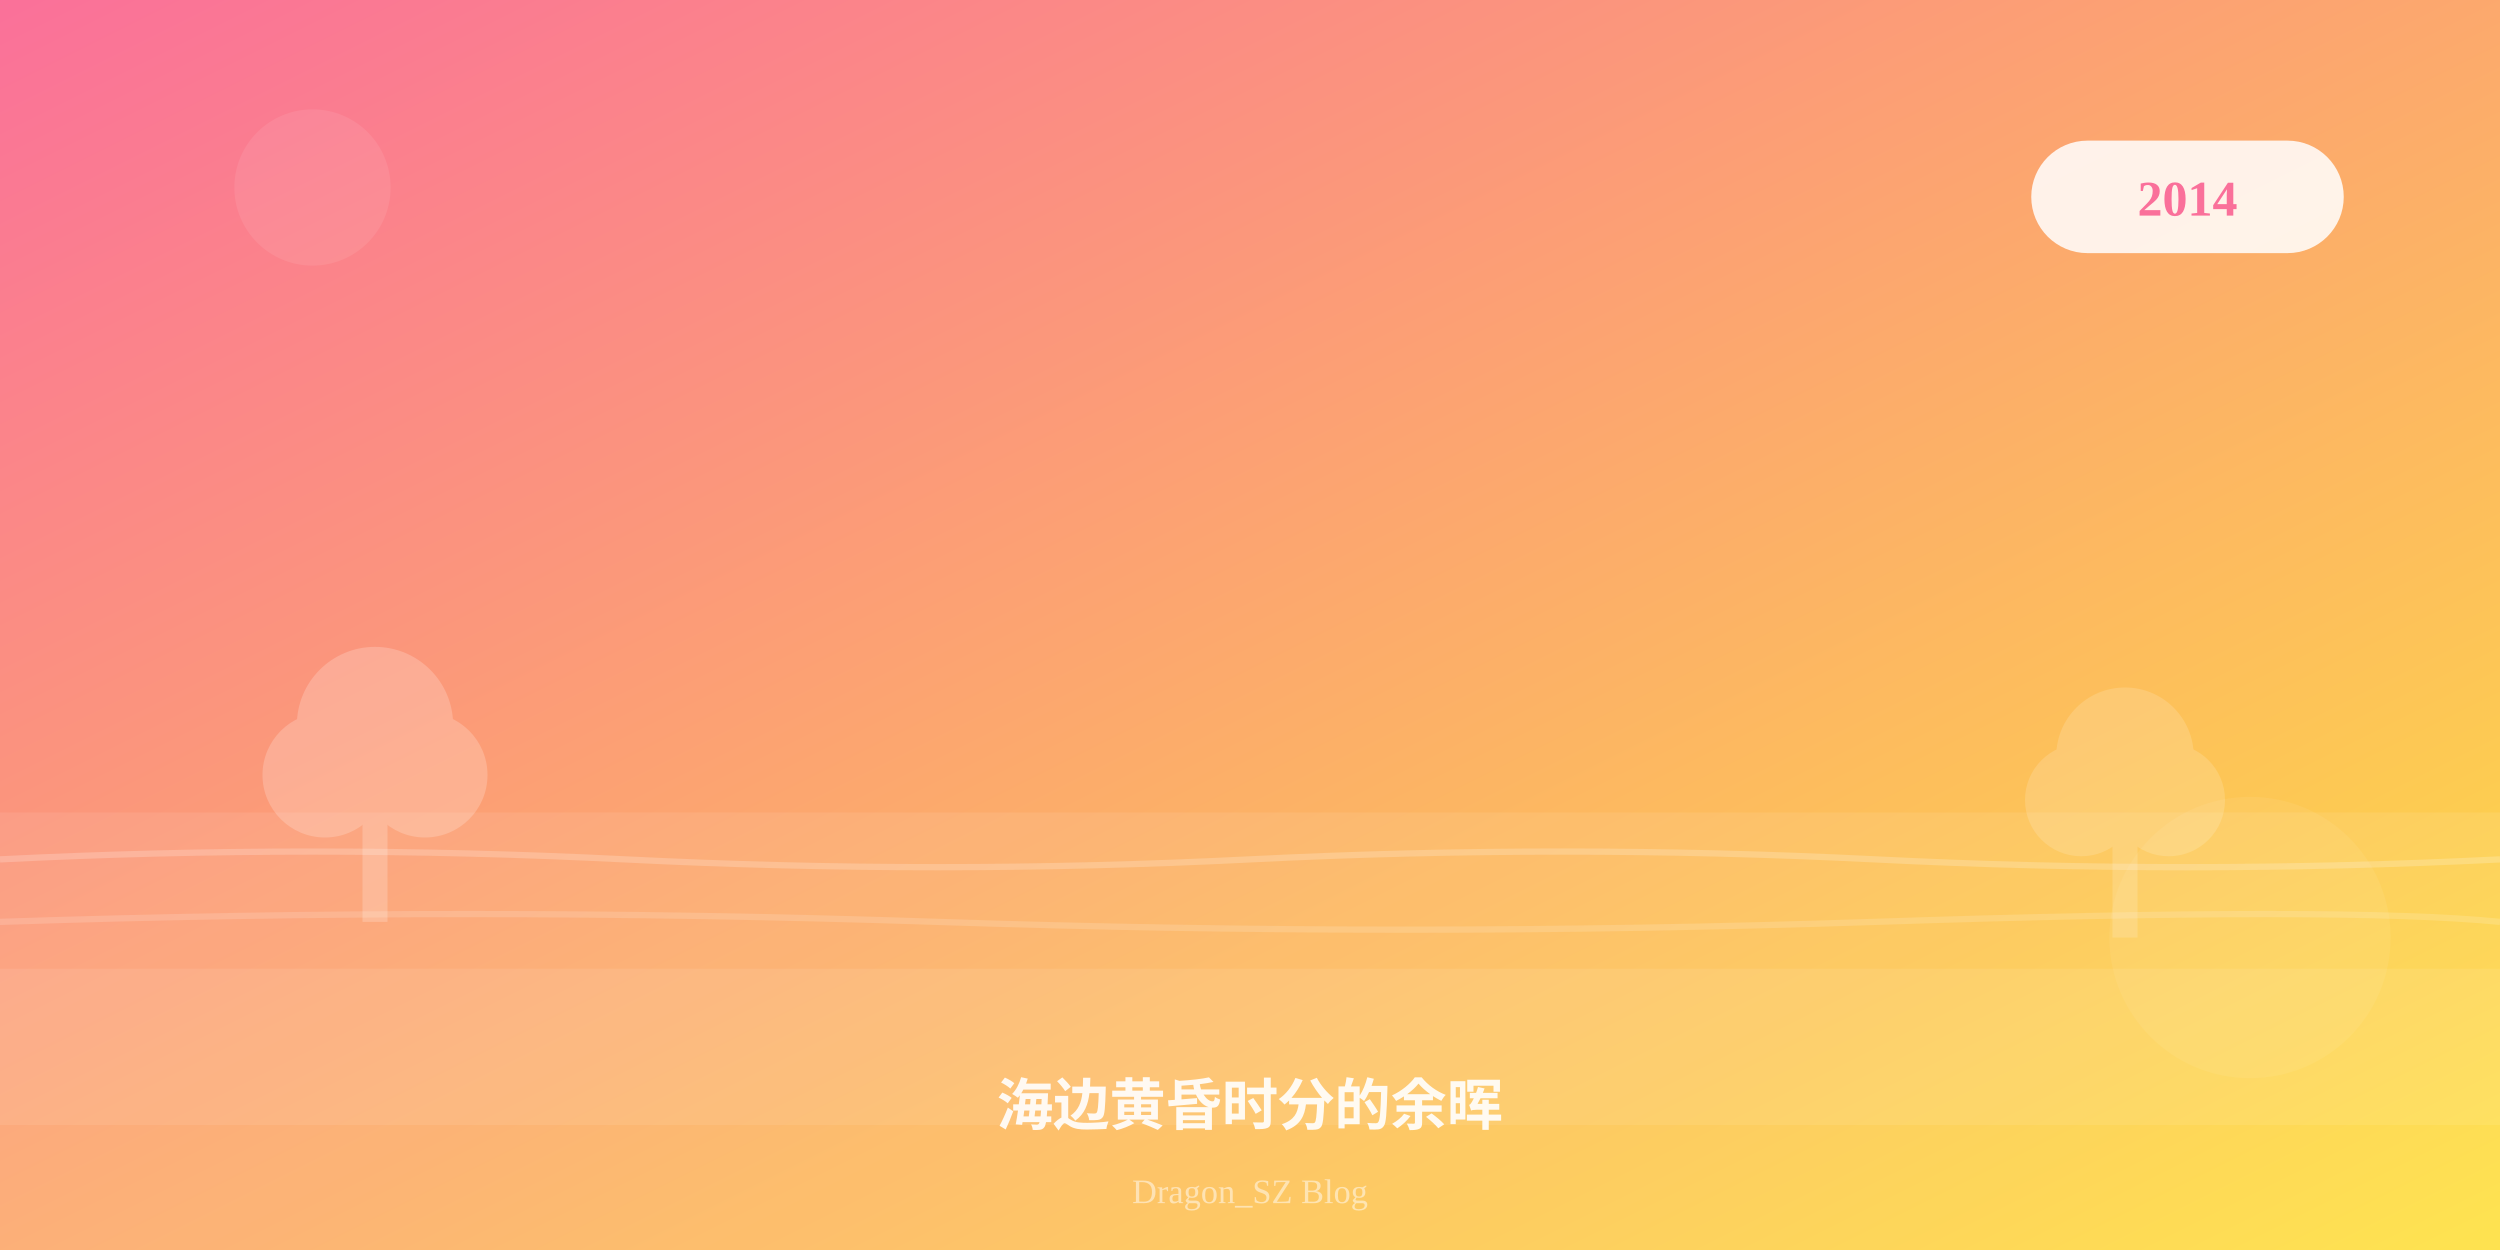
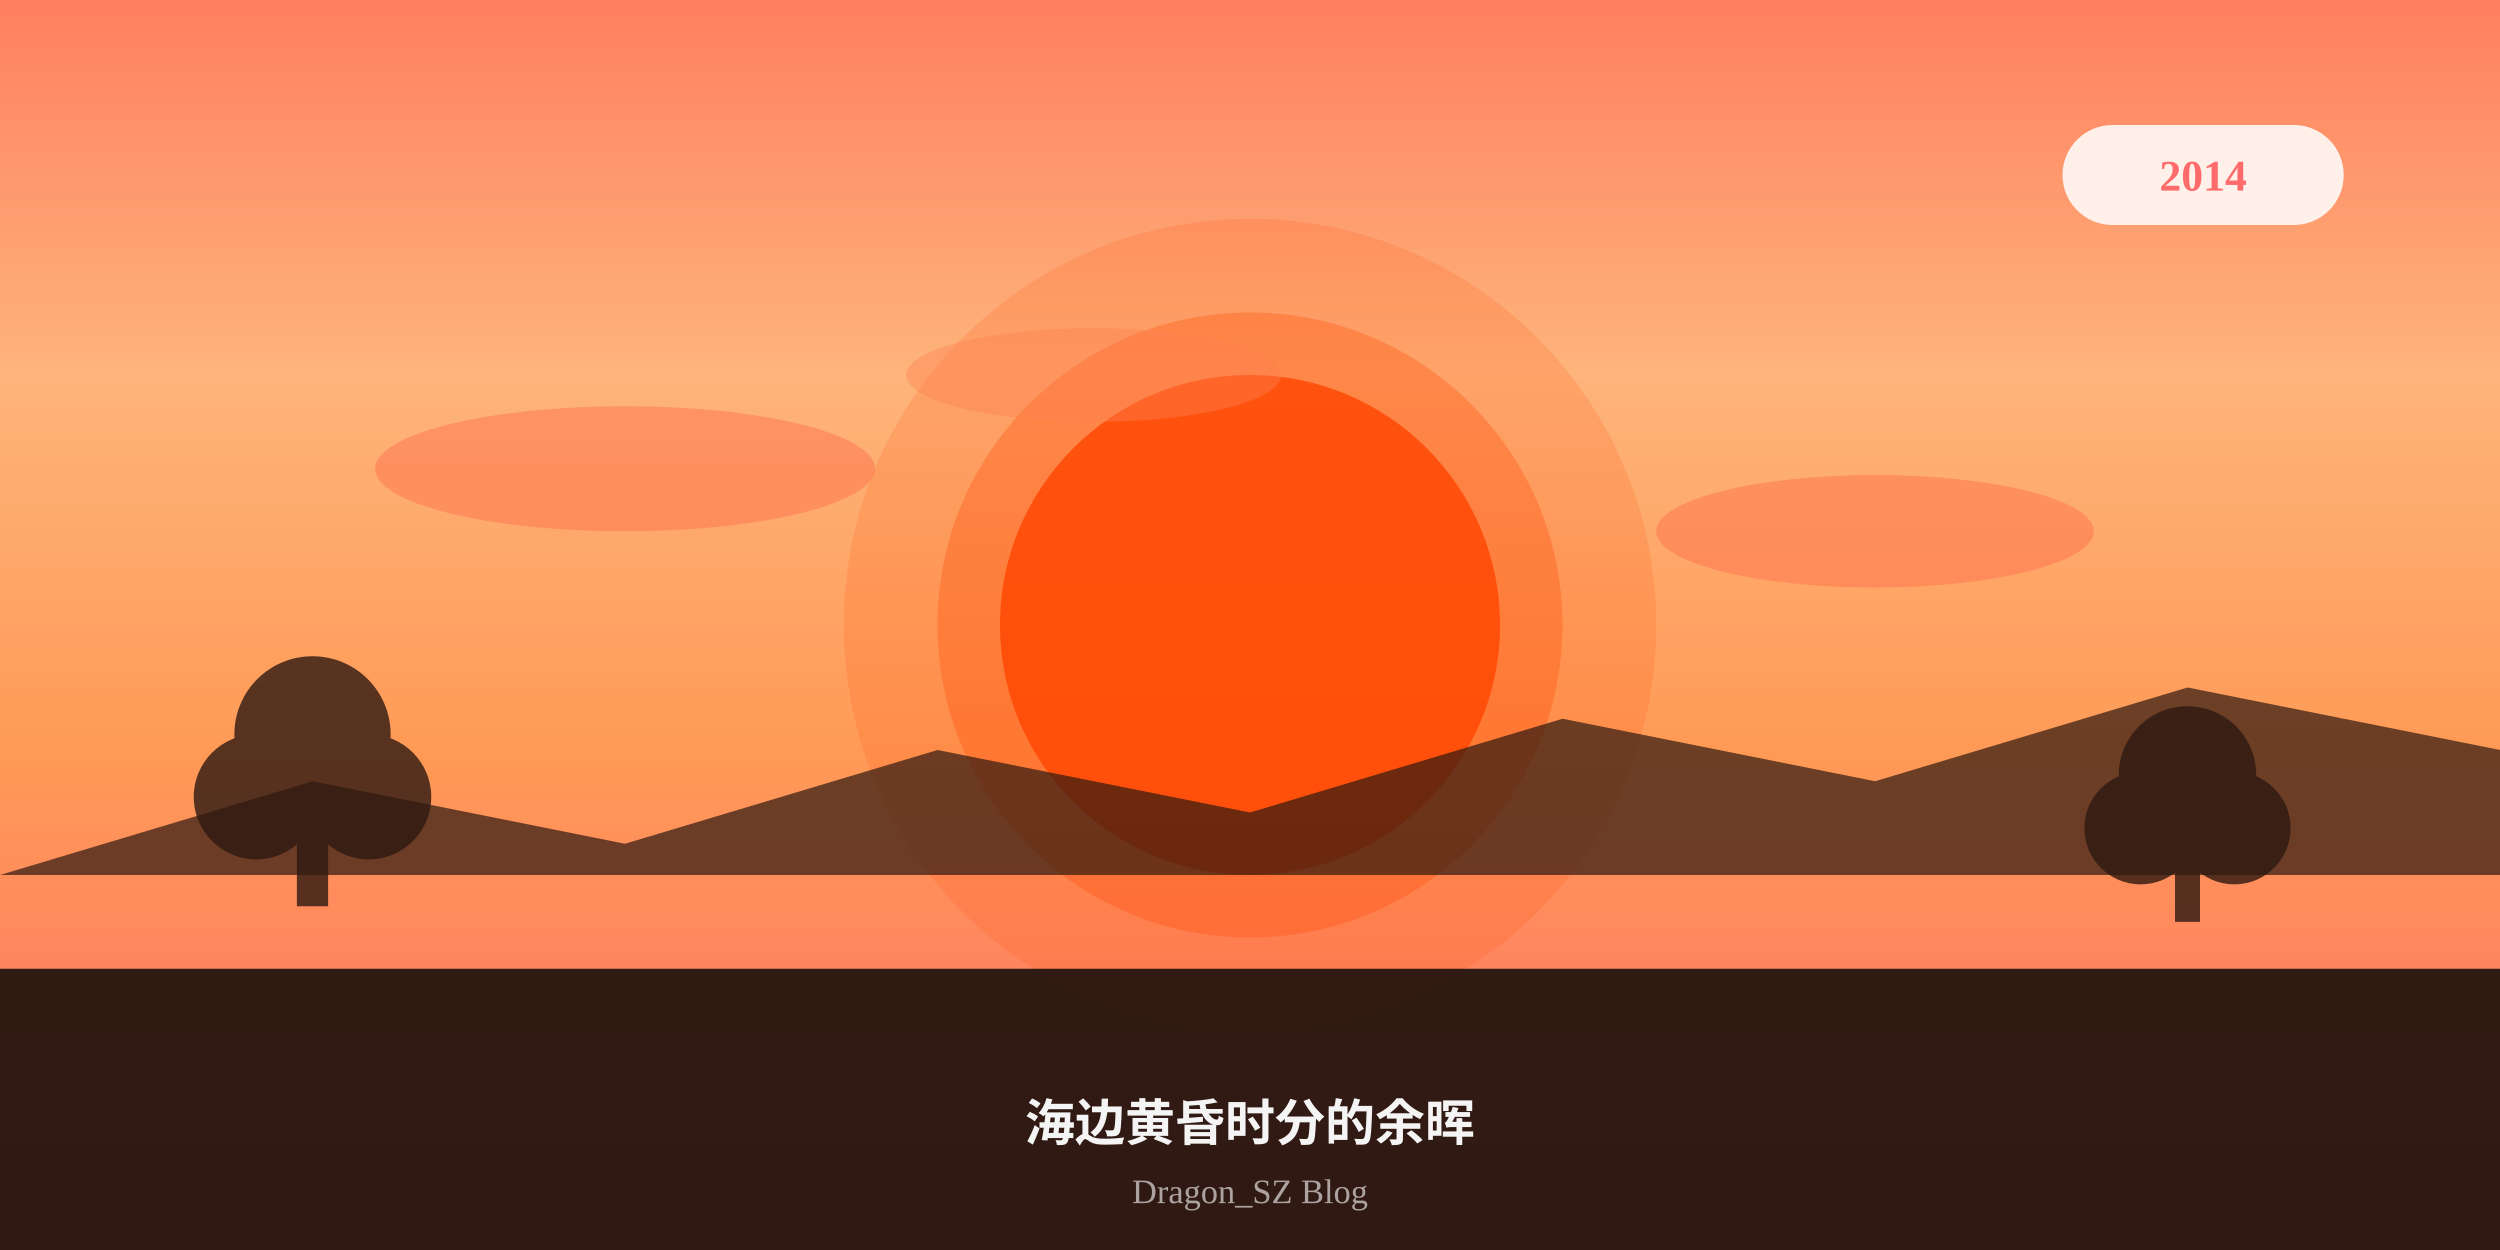
<svg xmlns="http://www.w3.org/2000/svg" viewBox="0 0 800 400" width="100%" height="100%">
  <defs>
-     <linearGradient id="bg" x1="0%" y1="0%" x2="100%" y2="100%">
-       <stop offset="0%" style="stop-color:#fa709a;stop-opacity:1" />
-       <stop offset="100%" style="stop-color:#fee140;stop-opacity:1" />
+     <linearGradient id="sunsetSky" x1="0%" y1="0%" x2="0%" y2="100%">
+       <stop offset="0%" style="stop-color:#ff7e5f;stop-opacity:1" />
+       <stop offset="30%" style="stop-color:#feb47b;stop-opacity:1" />
+       <stop offset="60%" style="stop-color:#ff9a56;stop-opacity:1" />
+       <stop offset="100%" style="stop-color:#ff6b6b;stop-opacity:1" />
    </linearGradient>
  </defs>
-   <rect width="800" height="400" fill="url(#bg)" />
-   <rect x="0" y="260" width="800" height="100" fill="white" opacity="0.08" />
-   <path d="M 0 275 Q 100 270 200 275 T 400 275 T 600 275 T 800 275" stroke="white" stroke-width="2" fill="none" opacity="0.2" />
-   <path d="M 0 295 Q 150 290 300 295 T 600 295 T 800 295" stroke="white" stroke-width="2" fill="none" opacity="0.15" />
-   <g transform="translate(120, 240)" opacity="0.2">
-     <rect x="-4" y="0" width="8" height="55" fill="white" />
-     <circle cx="0" cy="-8" r="25" fill="white" />
-     <circle cx="-16" cy="8" r="20" fill="white" />
-     <circle cx="16" cy="8" r="20" fill="white" />
+   <rect width="800" height="400" fill="url(#sunsetSky)" />
+   <circle cx="400" cy="200" r="80" fill="#ff4500" opacity="0.8" />
+   <circle cx="400" cy="200" r="100" fill="#ff4500" opacity="0.3" />
+   <circle cx="400" cy="200" r="130" fill="#ff4500" opacity="0.15" />
+   <g opacity="0.4">
+     <ellipse cx="200" cy="150" rx="80" ry="20" fill="#ff6347" />
+     <ellipse cx="600" cy="170" rx="70" ry="18" fill="#ff6347" />
+     <ellipse cx="350" cy="120" rx="60" ry="15" fill="#ff7f50" />
  </g>
-   <g transform="translate(680, 250)" opacity="0.15">
-     <rect x="-4" y="0" width="8" height="50" fill="white" />
-     <circle cx="0" cy="-8" r="22" fill="white" />
-     <circle cx="-14" cy="6" r="18" fill="white" />
-     <circle cx="14" cy="6" r="18" fill="white" />
+   <polygon points="0,280 100,250 200,270 300,240 400,260 500,230 600,250 700,220 800,240 800,280" fill="#2d1810" opacity="0.7" />
+   <g fill="#2d1810" opacity="0.8">
+     <g transform="translate(100, 250)">
+       <rect x="-5" y="0" width="10" height="40" />
+       <circle cx="0" cy="-15" r="25" />
+       <circle cx="-18" cy="5" r="20" />
+       <circle cx="18" cy="5" r="20" />
+     </g>
+     <g transform="translate(700, 260)">
+       <rect x="-4" y="0" width="8" height="35" />
+       <circle cx="0" cy="-12" r="22" />
+       <circle cx="-15" cy="5" r="18" />
+       <circle cx="15" cy="5" r="18" />
+     </g>
  </g>
-   <circle cx="100" cy="60" r="25" fill="white" opacity="0.08" />
-   <circle cx="720" cy="300" r="45" fill="white" opacity="0.06" />
-   <rect x="0" y="310" width="800" height="90" fill="white" opacity="0.08" />
-   <g transform="translate(650, 45)">
-     <rect width="100" height="36" rx="18" fill="white" opacity="0.85" />
-     <text x="50" y="24" text-anchor="middle" font-size="16" font-weight="bold" fill="#fa709a">2014</text>
+   <rect x="0" y="310" width="800" height="90" fill="#1a0f0a" opacity="0.9" />
+   <g transform="translate(660, 40)">
+     <rect width="90" height="32" rx="16" fill="white" opacity="0.85" />
+     <text x="45" y="21" text-anchor="middle" font-size="14" font-weight="bold" fill="#ff6b6b">2014</text>
  </g>
-   <text x="400" y="360" text-anchor="middle" font-size="18" font-weight="bold" fill="white" opacity="0.9">海边黄昏时分的余晖</text>
-   <text x="400" y="385" text-anchor="middle" font-size="11" fill="white" opacity="0.5">Dragon_SZ Blog</text>
+   <text x="400" y="365" text-anchor="middle" font-size="16" font-weight="bold" fill="white" opacity="0.95">海边黄昏时分的余晖</text>
+   <text x="400" y="385" text-anchor="middle" font-size="11" fill="white" opacity="0.6">Dragon_SZ Blog</text>
</svg>
